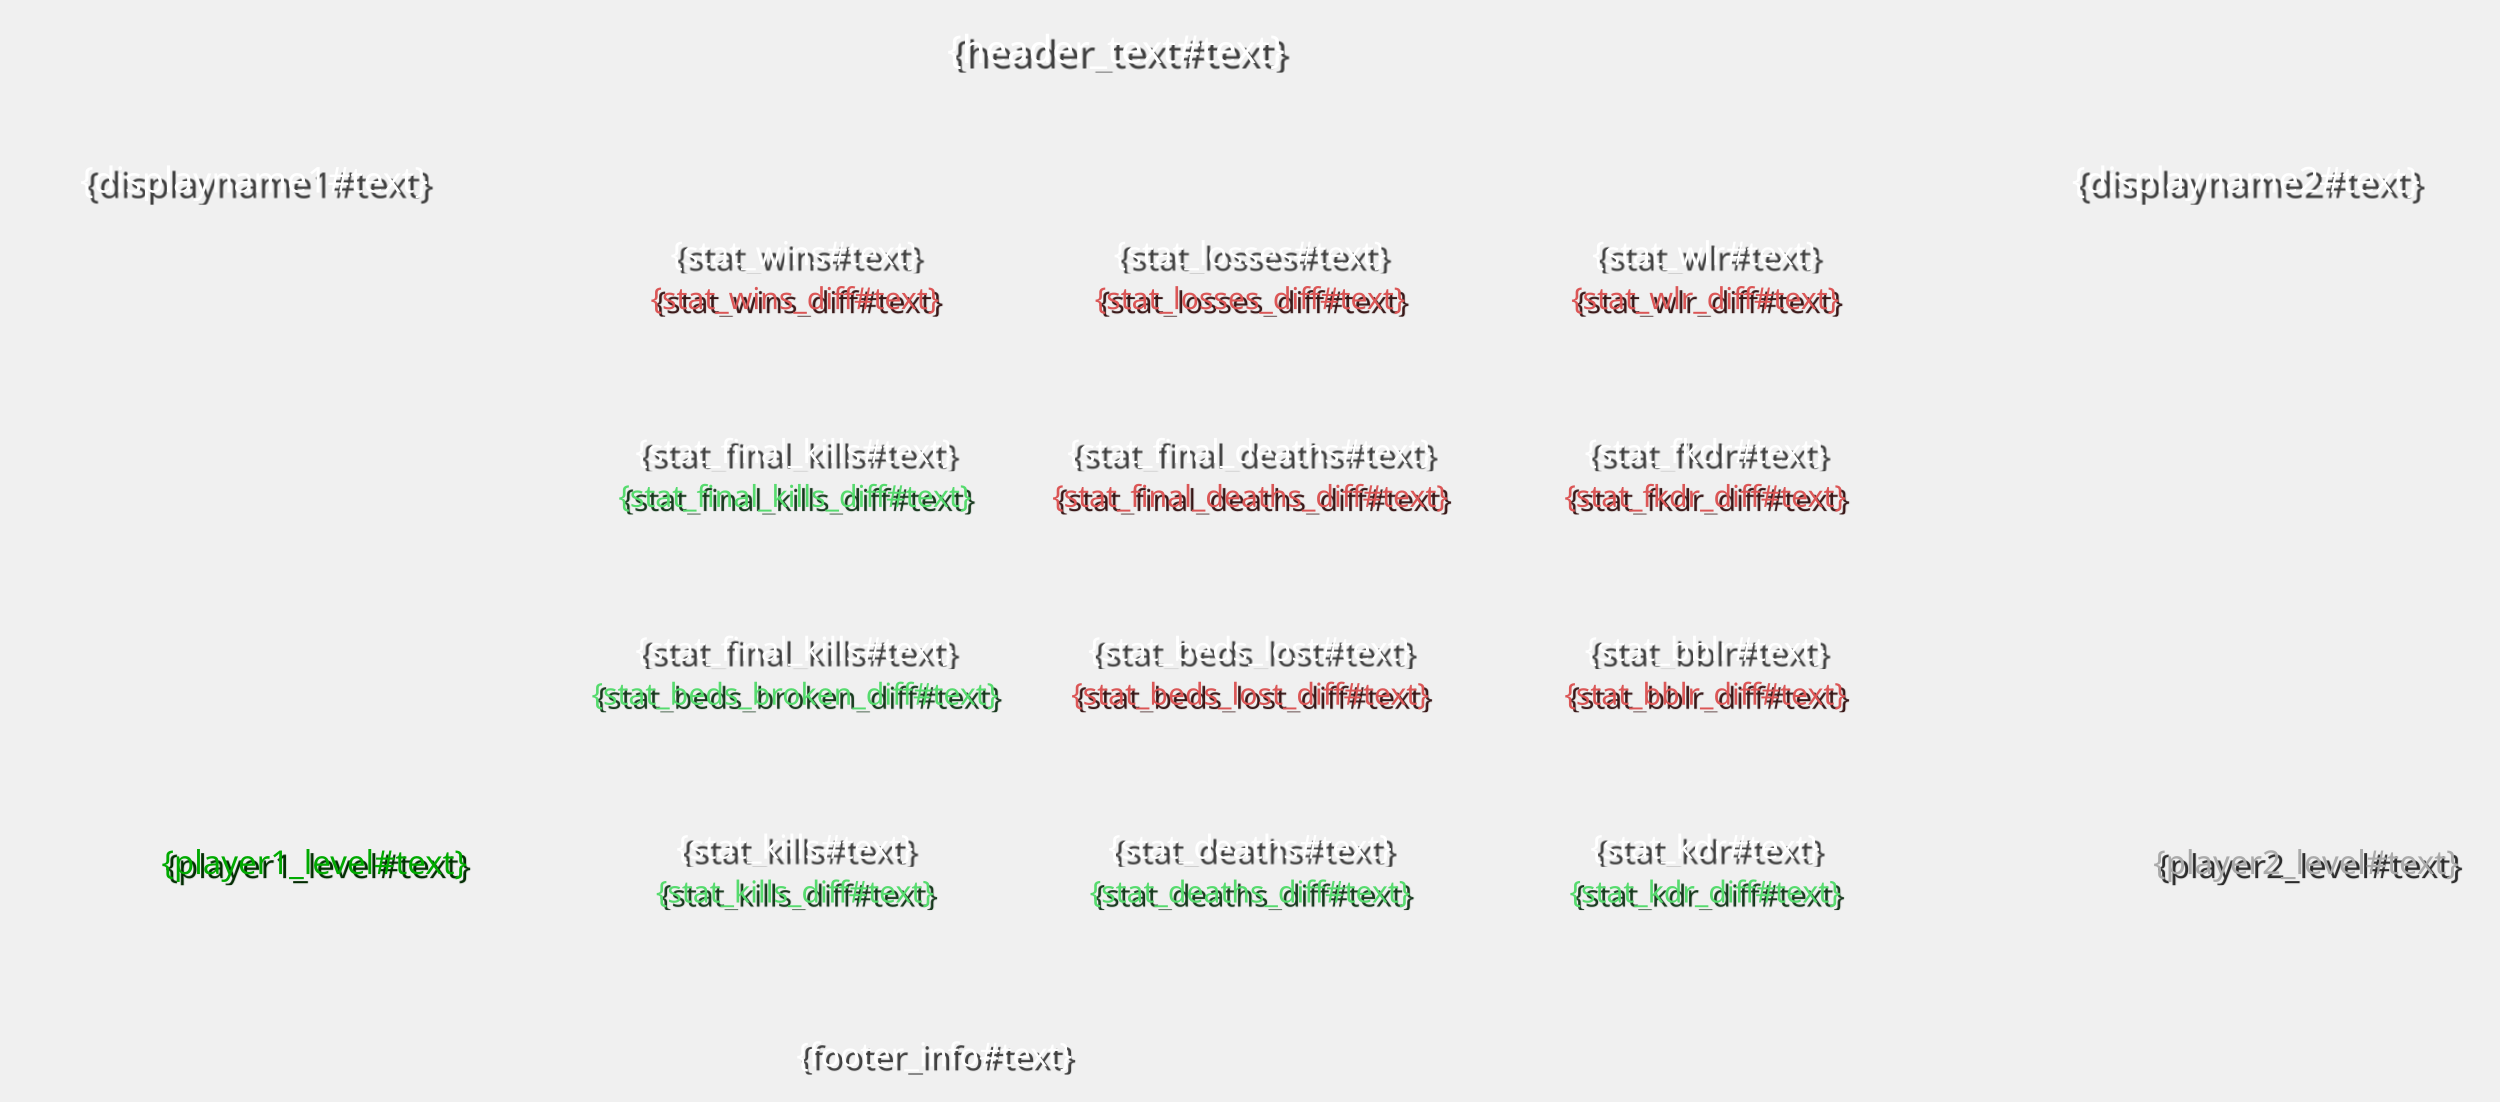
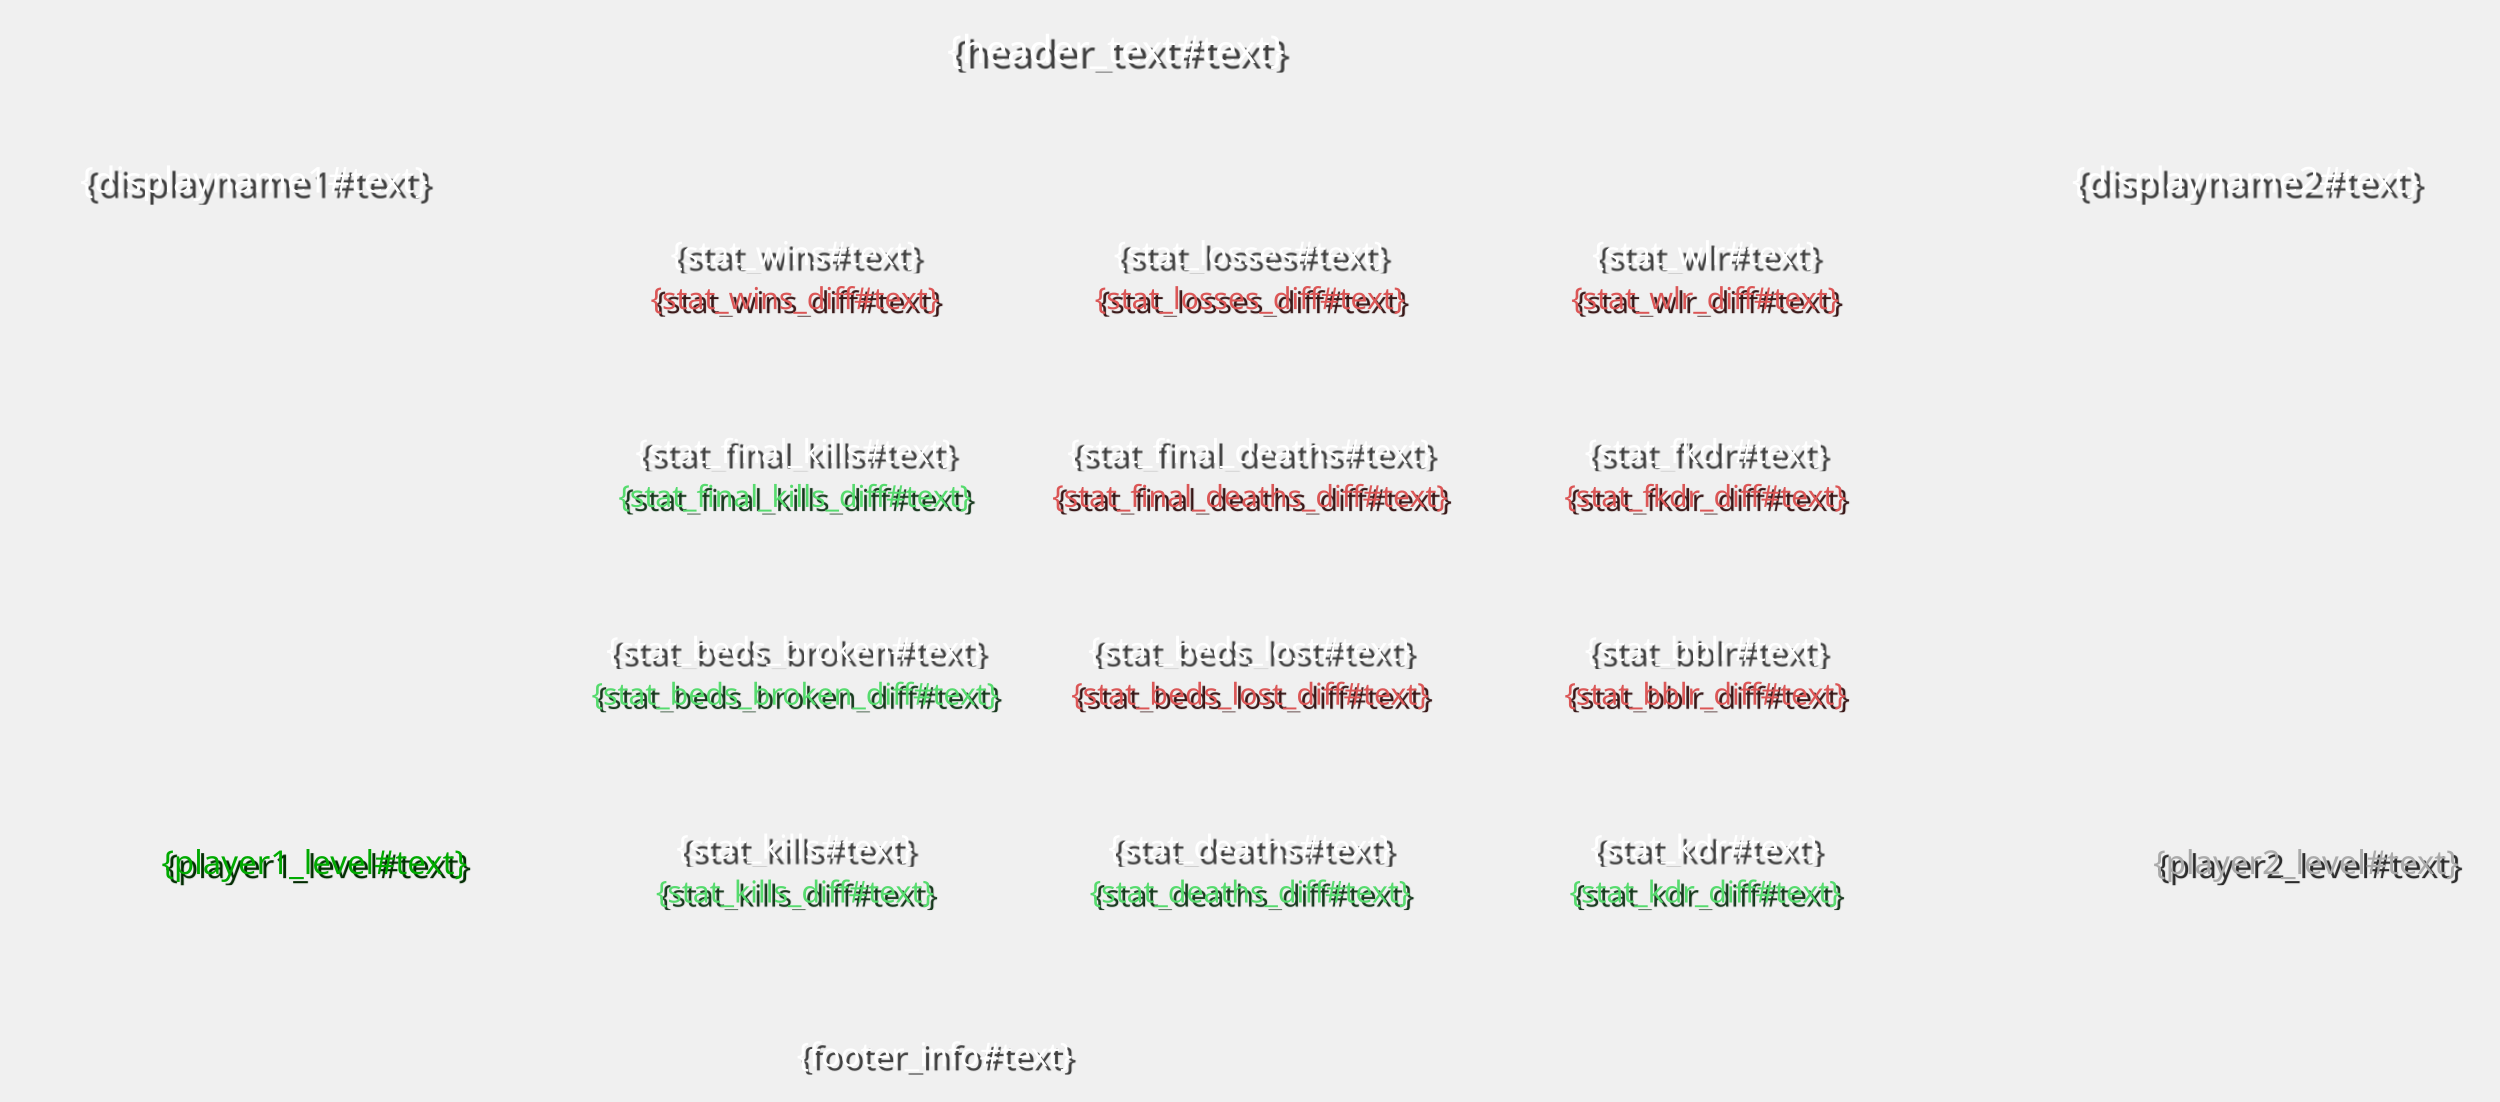
<svg xmlns="http://www.w3.org/2000/svg" width="3640" height="1604" viewBox="0 0 3640 1604" fill="none">
  <defs>
    <filter id="shadow-72503140">
      <feDropShadow dx="8" dy="8" stdDeviation="0" flood-opacity="1" flood-color="#404040" />
    </filter>
    <filter id="shadow--1248411453" color-interpolation-filters="sRGB">
      <feOffset dx="8" dy="8" in="SourceGraphic" result="offsetColor" />
      <feGaussianBlur in="offsetColor" stdDeviation="0" result="blurredColor" />
      <feColorMatrix in="blurredColor" result="darkenedShadow" type="matrix" values="0.25 0    0    0  0                      0    0.25 0    0  0                      0    0    0.25 0  0                      0    0    0    1  0" />
      <feComponentTransfer in="darkenedShadow" result="fadedShadow">
        <feFuncA type="linear" slope="1" />
      </feComponentTransfer>
      <feMerge>
        <feMergeNode in="fadedShadow" />
        <feMergeNode in="SourceGraphic" />
      </feMerge>
    </filter>
    <filter id="shadow-1056727683" color-interpolation-filters="sRGB">
      <feOffset dx="6" dy="6" in="SourceGraphic" result="offsetColor" />
      <feGaussianBlur in="offsetColor" stdDeviation="0" result="blurredColor" />
      <feColorMatrix in="blurredColor" result="darkenedShadow" type="matrix" values="0.25 0    0    0  0                      0    0.25 0    0  0                      0    0    0.25 0  0                      0    0    0    1  0" />
      <feComponentTransfer in="darkenedShadow" result="fadedShadow">
        <feFuncA type="linear" slope="1" />
      </feComponentTransfer>
      <feMerge>
        <feMergeNode in="fadedShadow" />
        <feMergeNode in="SourceGraphic" />
      </feMerge>
    </filter>
  </defs>
  <text filter="url(#shadow-72503140)" fractyl-id="header_text" x="1379" y="70" text-anchor="start" dominant-baseline="central" font-family="Minecraft" font-size="56" font-weight="400" fill="#ffffff">
        {header_text#text}
    </text>
  <text filter="url(#shadow--1248411453)" fractyl-id="displayname1" x="370" y="240" text-anchor="middle" dominant-baseline="hanging" font-family="Minecraft" font-size="52" font-weight="400" fill="white">
        {displayname1#text}
    </text>
  <text filter="url(#shadow-1056727683)" fractyl-id="player1_level" x="680" y="1254" text-anchor="end" dominant-baseline="central" font-family="Minecraft" font-size="48" font-weight="400" fill="#00aa00">
        {player1_level#text}
    </text>
  <text filter="url(#shadow--1248411453)" fractyl-id="stat_wins" x="1157.333" y="367.5" text-anchor="middle" dominant-baseline="central" font-family="Minecraft" font-size="48" font-weight="400" fill="white">
        {stat_wins#text}
    </text>
  <text filter="url(#shadow-1056727683)" fractyl-id="stat_wins_diff" x="1157.333" y="433" text-anchor="middle" dominant-baseline="central" font-family="Minecraft" font-size="44" font-weight="400" fill="#db5656">
        {stat_wins_diff#text}
    </text>
  <text filter="url(#shadow--1248411453)" fractyl-id="stat_losses" x="1820" y="367.5" text-anchor="middle" dominant-baseline="central" font-family="Minecraft" font-size="48" font-weight="400" fill="white">
        {stat_losses#text}
    </text>
  <text filter="url(#shadow-1056727683)" fractyl-id="stat_losses_diff" x="1820" y="433" text-anchor="middle" dominant-baseline="central" font-family="Minecraft" font-size="44" font-weight="400" fill="#db5656">
        {stat_losses_diff#text}
    </text>
  <text filter="url(#shadow--1248411453)" fractyl-id="stat_wlr" x="2482.666" y="367.5" text-anchor="middle" dominant-baseline="central" font-family="Minecraft" font-size="48" font-weight="400" fill="white">
        {stat_wlr#text}
    </text>
  <text filter="url(#shadow-1056727683)" fractyl-id="stat_wlr_diff" x="2482.666" y="433" text-anchor="middle" dominant-baseline="central" font-family="Minecraft" font-size="44" font-weight="400" fill="#db5656">
        {stat_wlr_diff#text}
    </text>
  <text filter="url(#shadow--1248411453)" fractyl-id="stat_final_kills" x="1157.333" y="655.5" text-anchor="middle" dominant-baseline="central" font-family="Minecraft" font-size="48" font-weight="400" fill="white">
        {stat_final_kills#text}
    </text>
  <text filter="url(#shadow-1056727683)" fractyl-id="stat_final_kills_diff" x="1157.333" y="721" text-anchor="middle" dominant-baseline="central" font-family="Minecraft" font-size="44" font-weight="400" fill="#56db6e">
        {stat_final_kills_diff#text}
    </text>
  <text filter="url(#shadow--1248411453)" fractyl-id="stat_final_deaths" x="1820" y="655.5" text-anchor="middle" dominant-baseline="central" font-family="Minecraft" font-size="48" font-weight="400" fill="white">
        {stat_final_deaths#text}
    </text>
  <text filter="url(#shadow-1056727683)" fractyl-id="stat_final_deaths_diff" x="1820" y="721" text-anchor="middle" dominant-baseline="central" font-family="Minecraft" font-size="44" font-weight="400" fill="#db5656">
        {stat_final_deaths_diff#text}
    </text>
  <text filter="url(#shadow--1248411453)" fractyl-id="stat_fkdr" x="2482.666" y="655.5" text-anchor="middle" dominant-baseline="central" font-family="Minecraft" font-size="48" font-weight="400" fill="white">
        {stat_fkdr#text}
    </text>
  <text filter="url(#shadow-1056727683)" fractyl-id="stat_fkdr_diff" x="2482.666" y="721" text-anchor="middle" dominant-baseline="central" font-family="Minecraft" font-size="44" font-weight="400" fill="#db5656">
        {stat_fkdr_diff#text}
    </text>
-   <text filter="url(#shadow--1248411453)" fractyl-id="stat_final_kills" x="1157.333" y="943.5" text-anchor="middle" dominant-baseline="central" font-family="Minecraft" font-size="48" font-weight="400" fill="white">
-         {stat_final_kills#text}
+   <text filter="url(#shadow--1248411453)" fractyl-id="stat_beds_broken" x="1157.333" y="943.5" text-anchor="middle" dominant-baseline="central" font-family="Minecraft" font-size="48" font-weight="400" fill="white">
+         {stat_beds_broken#text}
    </text>
  <text filter="url(#shadow-1056727683)" fractyl-id="stat_beds_broken_diff" x="1157.333" y="1009" text-anchor="middle" dominant-baseline="central" font-family="Minecraft" font-size="44" font-weight="400" fill="#56db6e">
        {stat_beds_broken_diff#text}
    </text>
  <text filter="url(#shadow--1248411453)" fractyl-id="stat_beds_lost" x="1820" y="943.5" text-anchor="middle" dominant-baseline="central" font-family="Minecraft" font-size="48" font-weight="400" fill="white">
        {stat_beds_lost#text}
    </text>
  <text filter="url(#shadow-1056727683)" fractyl-id="stat_beds_lost_diff" x="1820" y="1009" text-anchor="middle" dominant-baseline="central" font-family="Minecraft" font-size="44" font-weight="400" fill="#db5656">
        {stat_beds_lost_diff#text}
    </text>
  <text filter="url(#shadow--1248411453)" fractyl-id="stat_bblr" x="2482.666" y="943.5" text-anchor="middle" dominant-baseline="central" font-family="Minecraft" font-size="48" font-weight="400" fill="white">
        {stat_bblr#text}
    </text>
  <text filter="url(#shadow-1056727683)" fractyl-id="stat_bblr_diff" x="2482.666" y="1009" text-anchor="middle" dominant-baseline="central" font-family="Minecraft" font-size="44" font-weight="400" fill="#db5656">
        {stat_bblr_diff#text}
    </text>
  <text filter="url(#shadow--1248411453)" fractyl-id="stat_kills" x="1157.333" y="1231.5" text-anchor="middle" dominant-baseline="central" font-family="Minecraft" font-size="48" font-weight="400" fill="white">
        {stat_kills#text}
    </text>
  <text filter="url(#shadow-1056727683)" fractyl-id="stat_kills_diff" x="1157.333" y="1297" text-anchor="middle" dominant-baseline="central" font-family="Minecraft" font-size="44" font-weight="400" fill="#56db6e">
        {stat_kills_diff#text}
    </text>
  <text filter="url(#shadow--1248411453)" fractyl-id="stat_deaths" x="1820" y="1231.5" text-anchor="middle" dominant-baseline="central" font-family="Minecraft" font-size="48" font-weight="400" fill="white">
        {stat_deaths#text}
    </text>
  <text filter="url(#shadow-1056727683)" fractyl-id="stat_deaths_diff" x="1820" y="1297" text-anchor="middle" dominant-baseline="central" font-family="Minecraft" font-size="44" font-weight="400" fill="#56db6e">
        {stat_deaths_diff#text}
    </text>
  <text filter="url(#shadow--1248411453)" fractyl-id="stat_kdr" x="2482.666" y="1231.5" text-anchor="middle" dominant-baseline="central" font-family="Minecraft" font-size="48" font-weight="400" fill="white">
        {stat_kdr#text}
    </text>
  <text filter="url(#shadow-1056727683)" fractyl-id="stat_kdr_diff" x="2482.666" y="1297" text-anchor="middle" dominant-baseline="central" font-family="Minecraft" font-size="44" font-weight="400" fill="#56db6e">
        {stat_kdr_diff#text}
    </text>
  <text filter="url(#shadow--1248411453)" fractyl-id="displayname2" x="3270" y="240" text-anchor="middle" dominant-baseline="hanging" font-family="Minecraft" font-size="52" font-weight="400" fill="white">
        {displayname2#text}
    </text>
  <text filter="url(#shadow-1056727683)" fractyl-id="player2_level" x="3580" y="1254" text-anchor="end" dominant-baseline="central" font-family="Minecraft" font-size="48" font-weight="400" fill="#aaaaaa">
        {player2_level#text}
    </text>
-   <text filter="url(#shadow-1056727683)" fractyl-id="footer_info" x="1159.5" y="1534" text-anchor="start" dominant-baseline="central" font-family="Minecraft" font-size="48" font-weight="400" fill="white">
+   <text filter="url(#shadow-1056727683)" fractyl-id="footer_info" x="1160" y="1534" text-anchor="start" dominant-baseline="central" font-family="Minecraft" font-size="48" font-weight="400" fill="white">
        {footer_info#text}
    </text>
</svg>
